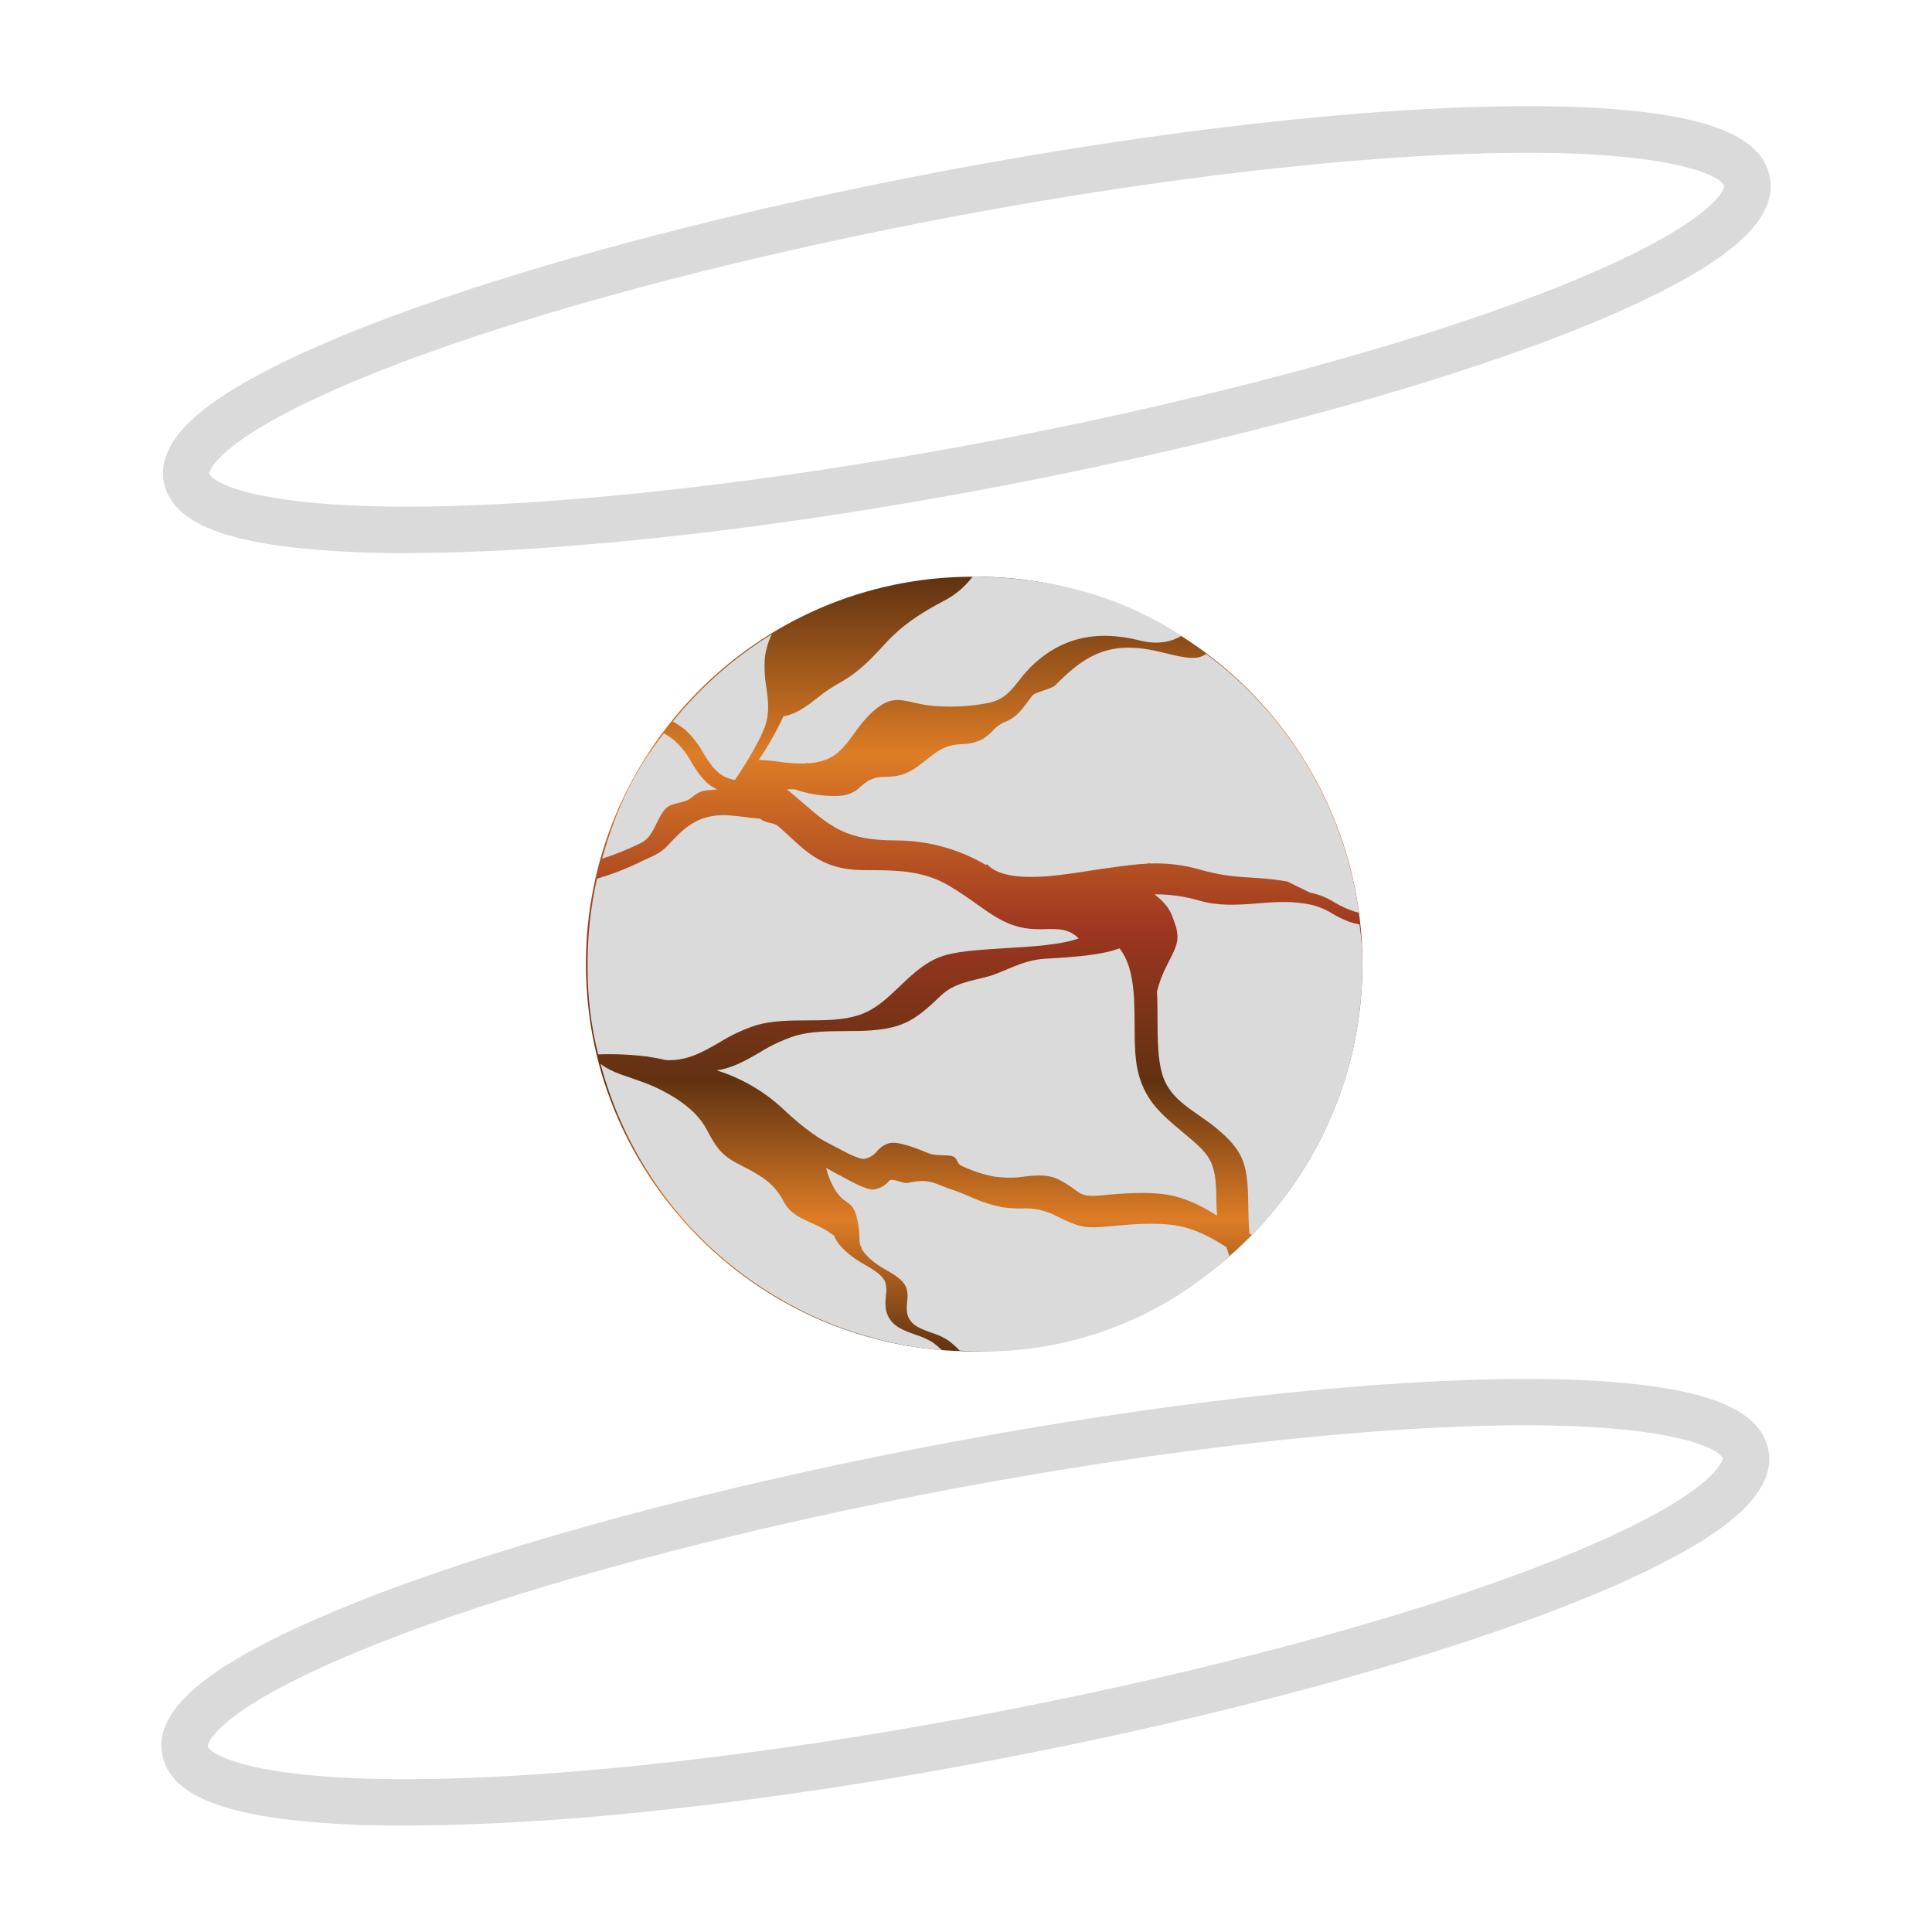
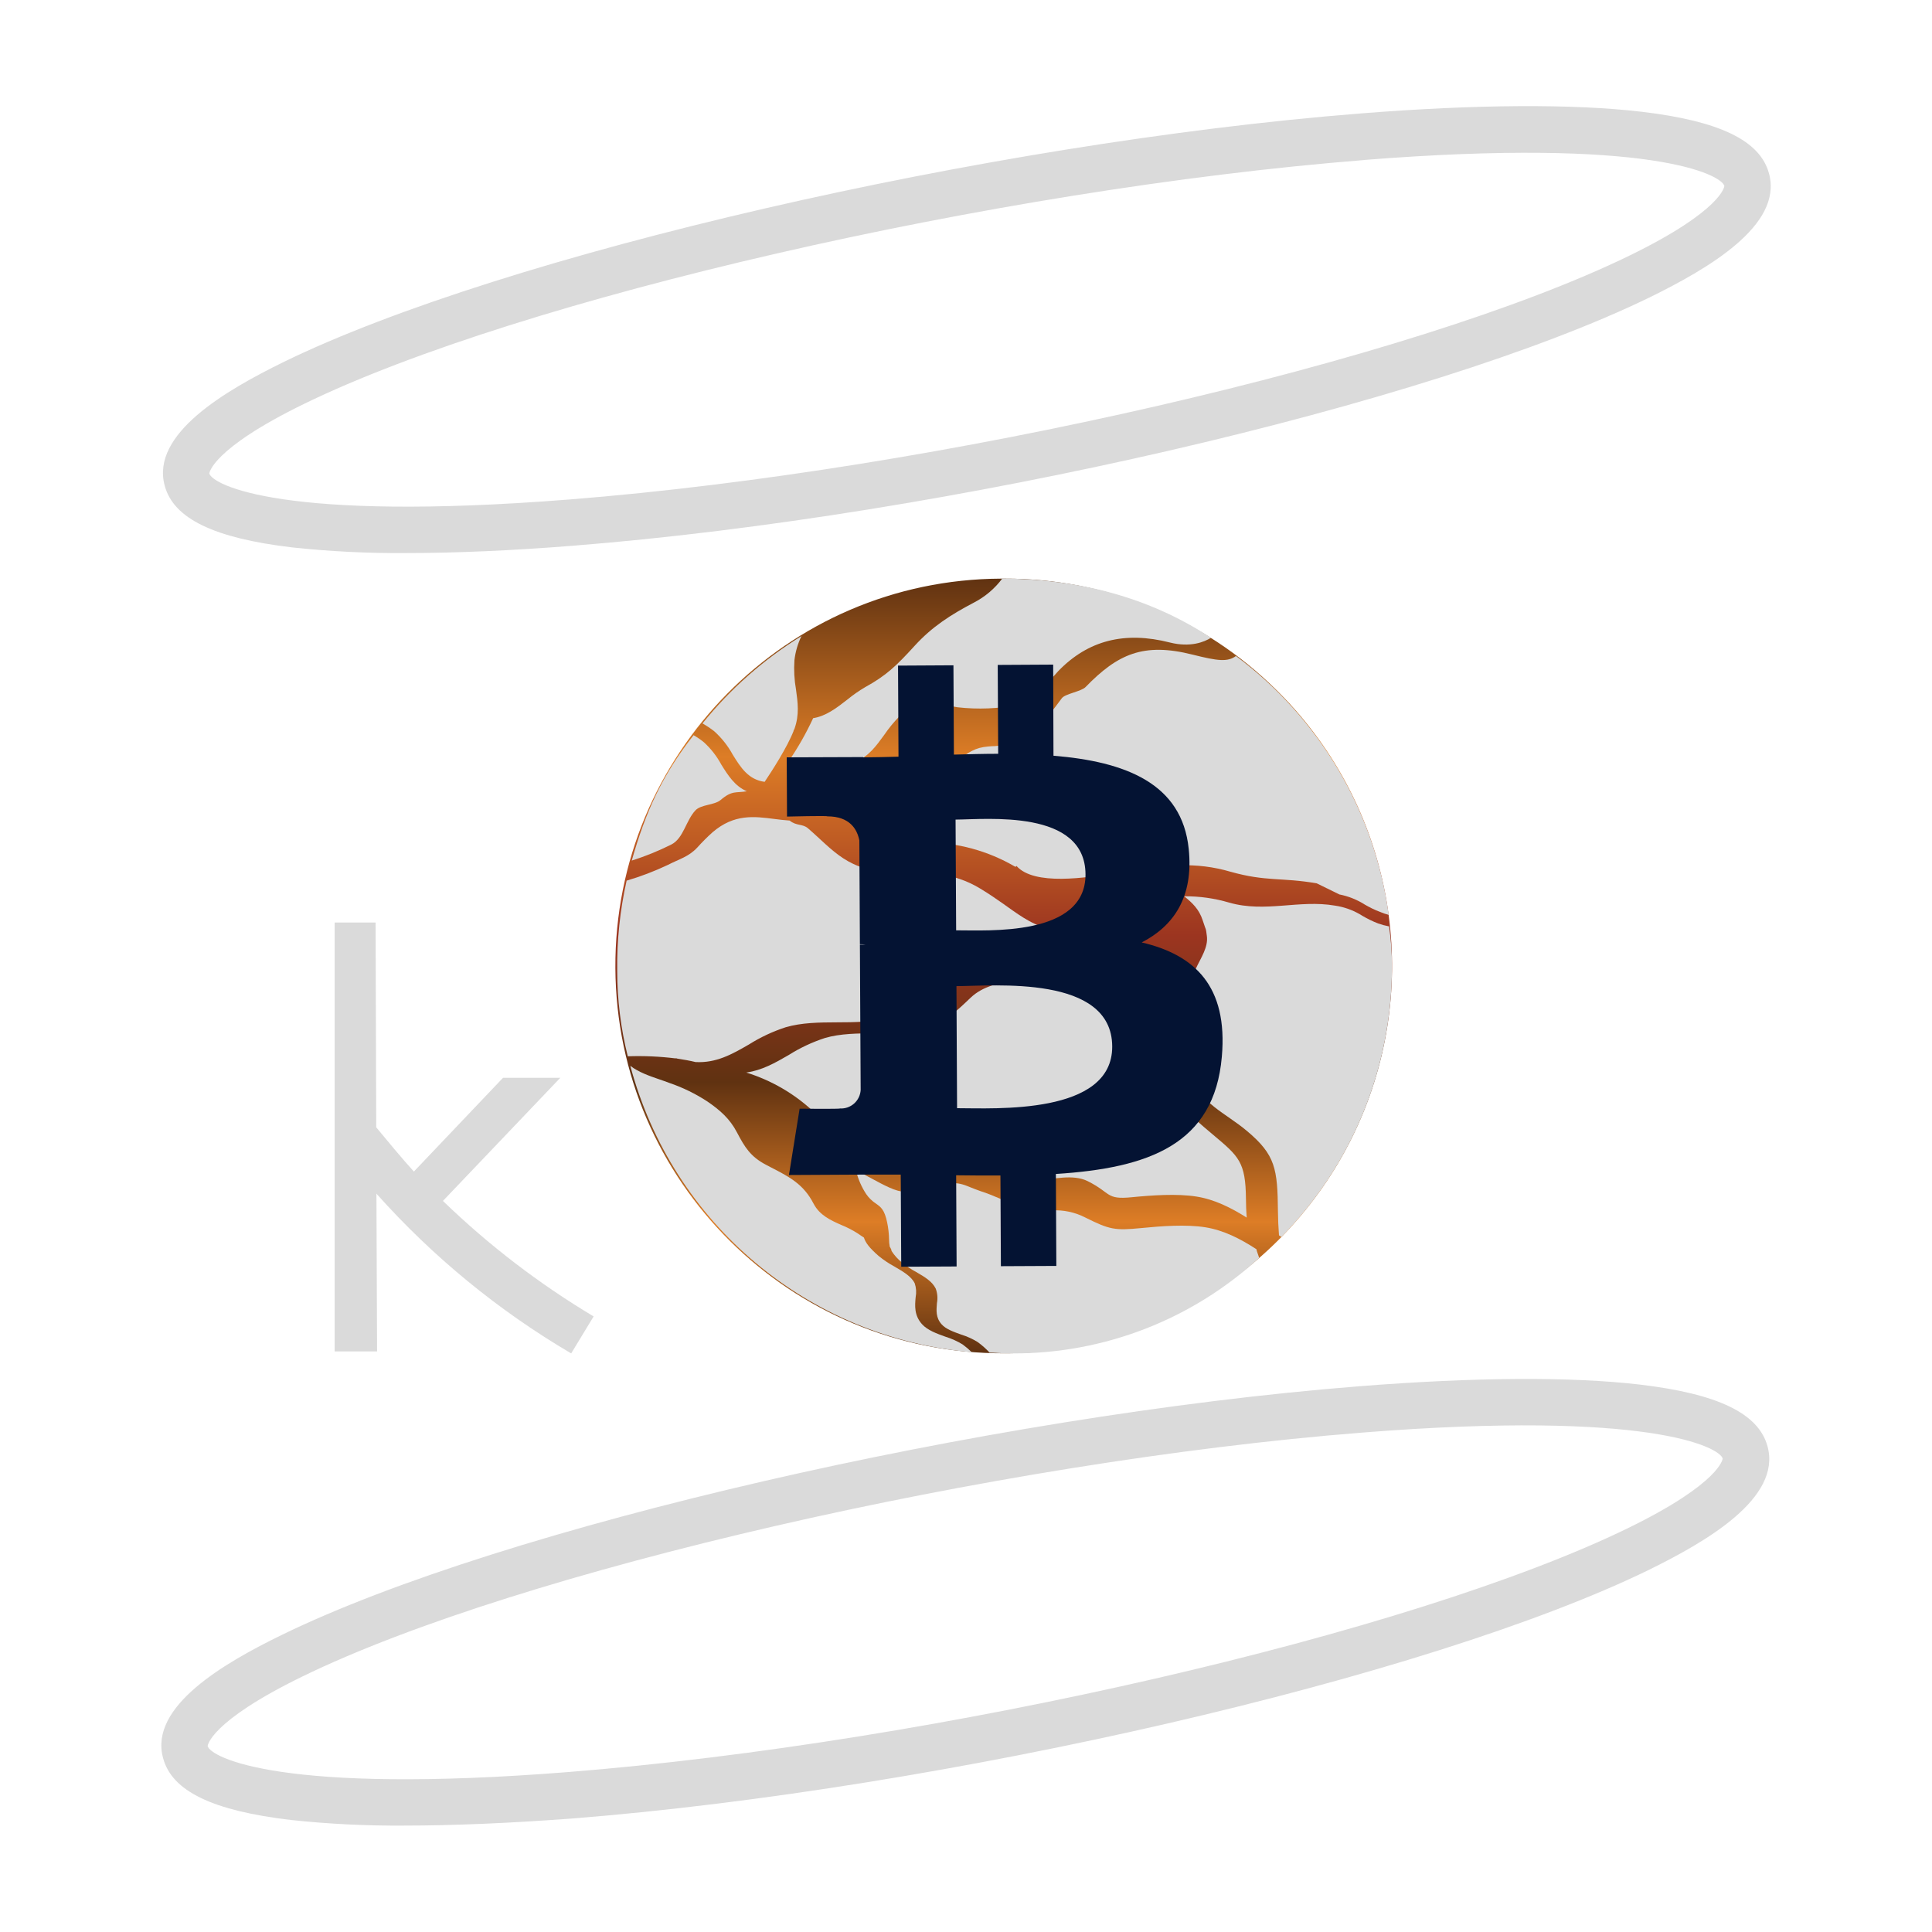
- <svg xmlns="http://www.w3.org/2000/svg" id="kintsugi_icon" data-name="kintsugi icon" viewBox="0 0 500 500">
+ <svg xmlns="http://www.w3.org/2000/svg" id="kBTC" viewBox="0 0 500 500">
  <defs>
-     <linearGradient id="New_Gradient_Swatch_15" x1="252.33" y1="349.75" x2="252.33" y2="149.25" gradientUnits="userSpaceOnUse">
+     <linearGradient id="New_Gradient_Swatch_15" x1="260" y1="350.25" x2="260" y2="149.75" gradientUnits="userSpaceOnUse">
      <stop offset="0" stop-color="#603211" />
      <stop offset=".17" stop-color="#dd7d26" />
      <stop offset=".35" stop-color="#603211" />
      <stop offset=".54" stop-color="#9c3520" />
      <stop offset=".77" stop-color="#dd7d26" />
      <stop offset="1" stop-color="#603211" />
    </linearGradient>
    <style>
-       .cls-2 {
-         fill: #dadada
-       }
+       .cls-1{fill:#dadada}
    </style>
  </defs>
-   <path d="M322.5 177.91a99.59 99.59 0 0 0-70.12-28.66h-1a100.24 100.24 0 0 0 1 200.48h1a100.23 100.23 0 0 0 69.12-171.82Z" style="fill:url(#New_Gradient_Swatch_15)" />
-   <path class="cls-2" d="M295.13 165.79c-11.75-3-21.19-.56-28.86 7.32a36.23 36.23 0 0 0-2.66 3.15c-2 2.53-3.7 4.72-7.58 5.62a51.4 51.4 0 0 1-15.89.66 49.36 49.36 0 0 1-3.91-.77c-3.95-.9-6.34-1.44-11.07 3.06a34.81 34.81 0 0 0-4 4.87c-2.1 2.89-4.08 5.62-7.33 6.87a16.61 16.61 0 0 1-4.69 1l-.43-.19-.1.21a39 39 0 0 1-6.87-.44 46.1 46.1 0 0 0-5.4-.48 77.5 77.5 0 0 0 6.43-11.31c3.31-.51 6.13-2.68 8.86-4.81a35.68 35.68 0 0 1 4.58-3.2c5.47-3 8.12-5.55 12.87-10.76 4.5-4.93 9.34-8 15.2-11.09a21.47 21.47 0 0 0 7.45-6.29c19.57.14 37.89 4.71 54 15.35-1.73 1.08-5.34 2.55-10.6 1.23Z" />
-   <path class="cls-2" d="M349.46 235.53a27 27 0 0 1-4-1.94A19 19 0 0 0 339 231l-5.85-2.87c-9.22-1.59-13-.39-22.31-3a41.17 41.17 0 0 0-13.31-1.65l-.23-.19-.17.21c-3.19.14-6.4.59-10 1.09l-2.47.35c-1 .13-2.12.31-3.39.51-7.93 1.25-21.22 3.35-25.83-1.82l-.26.24a46 46 0 0 0-23.32-6.37c-12.78 0-16.79-3.45-24.08-9.72-1.24-1.07-2.62-2.25-4.14-3.51h2A31.41 31.41 0 0 0 215.9 206a18.39 18.39 0 0 0 2-.1 8 8 0 0 0 4.82-2.32 18 18 0 0 1 1.82-1.39 8.22 8.22 0 0 1 4.68-1.14c.71 0 1.45-.06 2.25-.16 3.47-.43 5.91-2.37 8.27-4.25 2.19-1.74 4.26-3.39 7.07-3.84.7-.12 1.41-.17 2.15-.23a11.37 11.37 0 0 0 5.36-1.3 13.25 13.25 0 0 0 2.44-2 9.35 9.35 0 0 1 3-2.3c3.7-1.27 5.35-4.32 7.33-6.85.88-1.12 5-1.72 6.11-2.85 8.33-8.57 15-11.62 27.76-8.39 6.5 1.63 9 1.93 11.18.34a100.22 100.22 0 0 1 39.53 67 18.33 18.33 0 0 1-2.21-.69ZM222.6 322.16a9.63 9.63 0 0 1-.18-1.89 23.21 23.21 0 0 0-.49-4.38c-.69-3.36-1.65-4-2.86-4.87a9.12 9.12 0 0 1-2.58-2.51 19.58 19.58 0 0 1-2.61-6l-.09-.28a30.83 30.83 0 0 0 2.72 1.52c.45.23 1 .55 1.7.91 2.59 1.4 6.15 3.34 7.95 3.18a6.17 6.17 0 0 0 3.94-2.24c.84-.84 3.55.75 4.71.54 2.13-.38 4.6-1 7.8.31 1.35.55 2.52 1 3.41 1.31 1.67.52 3.37 1.24 5 1.92a36.35 36.35 0 0 0 8.47 2.77 33 33 0 0 0 4.92.3 17 17 0 0 1 8.78 1.86c6.27 3.13 7.62 3.38 14.46 2.71 5.13-.51 11.65-1 16.62-.19 4.7.76 9 2.95 13.19 5.68 0 .42.63 1.84.67 2.25a93.8 93.8 0 0 1-63.61 24.7c-2.07 0-4.12-.08-6.15-.22a21.56 21.56 0 0 0-3.07-2.72 18.31 18.31 0 0 0-4.23-1.92c-1.94-.7-4-1.42-5.08-2.65-1.56-1.72-1.39-3.64-1.23-5.5a7 7 0 0 0-.31-3.75c-.92-1.9-2.93-3.07-5.06-4.3a23 23 0 0 1-3.58-2.38 12.55 12.55 0 0 1-2.82-3.1c.12-.32-.39-1.06-.39-1.06ZM197.93 170.36a31.44 31.44 0 0 0 .41 7.62c.46 3.33.89 6.48-.38 10.07l-.13.36h-.12v.26c-1.68 4.3-5.62 10.39-7.49 13.17-4.24-.57-6.2-3.73-8.28-7.07a22.85 22.85 0 0 0-4.8-6.05 26.3 26.3 0 0 0-3-2 100.83 100.83 0 0 1 25.61-22.61 19.44 19.44 0 0 0-1.82 6.25Z" />
-   <path class="cls-2" d="M323.34 319.2c-.15-2-.25-4.1-.27-6.2-.11-11-.63-14.61-8-20.79-5.67-4.78-12.21-7.14-14.3-14.27-1.15-3.94-1.18-9-1.21-14.28 0-2.33 0-4.68-.14-7a29.15 29.15 0 0 1 2.43-6.53c1.24-2.7 3.24-5.5 2.82-8.44-.35-2.46 0-.69-1.07-4-.94-2.91-2.7-4.54-4.79-6.23a39.77 39.77 0 0 1 11.66 1.64c9.34 2.67 18.08-.82 27.34.77l.93.16a18.13 18.13 0 0 1 6.15 2.46 27.13 27.13 0 0 0 4.11 2 18.47 18.47 0 0 0 2.83.76 70.87 70.87 0 0 1 .75 10.25A99.94 99.94 0 0 1 324 319.63ZM163 278.86c.87.3 1.72.59 2.5.89a43.91 43.91 0 0 1 9.88 4.82c3.25 2.23 5.79 4.44 7.65 8 2 3.81 3.49 6.27 7.52 8.38l1.2.63c4.95 2.57 8.52 4.43 11.11 9.44 1.57 3 4.42 4.29 7.17 5.5a26.14 26.14 0 0 1 4.3 2.22l.55.38 1 .66c.43 1.36 1.41 2.66 3.82 4.77a26.53 26.53 0 0 0 4.15 2.77c2.21 1.29 4.3 2.5 5.18 4.3a7 7 0 0 1 .24 3.58c-.19 2.2-.42 4.69 1.65 7 1.43 1.58 3.8 2.43 6.09 3.25a19.27 19.27 0 0 1 4.43 2 21.41 21.41 0 0 1 2.36 2 100.34 100.34 0 0 1-88.38-74.12c2.09 1.67 5.01 2.67 7.58 3.53ZM179 197.37c1.72 2.76 3.49 5.58 6.61 6.91-2.86.49-3.78-.3-6.79 2.26-1.6 1.36-5.06 1.13-6.51 2.68-2.47 2.62-3.05 7.17-6.18 8.81a70 70 0 0 1-10.3 4.19c3.6-12.76 8-22.3 16-32.45a19.41 19.41 0 0 1 2.67 1.83 21.83 21.83 0 0 1 4.5 5.77Z" />
-   <path class="cls-2" d="m305.75 292.73.67.56c6.51 5.47 8.27 6.95 8.36 16.42 0 1.65.08 3.28.19 4.9-4.08-2.58-8.35-4.7-12.94-5.43-5.09-.82-11.69-.34-16.88.17-6.64.66-5.21-1.11-11.31-4.16-3.89-1.94-9.08-.4-11.83-.41a32 32 0 0 1-4.77-.29 35.4 35.4 0 0 1-8.23-2.7c-1.66-.69-.94-2.07-2.66-2.61-.85-.27-4.44-.08-5.78-.62-3.49-1.42-7.85-3.18-10.26-2.75a6.29 6.29 0 0 0-3.32 2.11 5.29 5.29 0 0 1-3.32 2c-1.51.11-5-1.8-7.39-3.07-.68-.37-1.28-.69-1.74-.92a31.83 31.83 0 0 1-3.64-2.13c0-.08-.05-.18-.08-.26l-.2.07a71.18 71.18 0 0 1-7.79-6.46A44.94 44.94 0 0 0 185.46 277c4.08-.56 7.49-2.51 11-4.54a42 42 0 0 1 9.34-4.39c4-1.18 8.58-1.2 13-1.23 4.68 0 9.52-.05 13.75-1.45 4.4-1.46 7.71-4.63 10.92-7.7 3.38-3.24 7.57-3.74 12.33-5 3.8-1 8.62-4.19 14.45-4.55 7.24-.43 14.71-.89 19.47-2.71 2.72 3.43 3.53 8.28 3.79 13.45a.14.14 0 0 1 0 .06c.1 2.08.12 4.2.13 6.31 0 4.86.06 9.45 1.14 13.13 1.94 6.76 5.93 10.11 10.97 14.35ZM154.8 272.87a90.4 90.4 0 0 1-2.73-22.1 100.21 100.21 0 0 1 2.43-23.36 73.19 73.19 0 0 0 10.69-4.08c3-1.55 5.31-2.06 7.59-4.48a51.88 51.88 0 0 1 4-4c5.57-4.73 10.65-4.09 16-3.4 1.28.17 2.58.32 3.9.41 1.79 1.44 3.36.79 4.75 2 6.52 5.61 10.41 11.33 22.29 11.33 8.62 0 15.33.09 22.14 4.18.18.12.36.23.56.34 1.77 1.08 3.56 2.28 5.4 3.58l1.16.83c3.81 2.72 7.41 5.3 12.41 6.11a28.42 28.42 0 0 0 5.16.22c3.27-.06 6.13-.12 8.61 2.42-4.63 1.65-11.84 2.09-18.83 2.51-5.88.36-11.44.7-15.33 1.72-5 1.33-8.61 4.77-12.09 8.1-3.27 3.13-6.35 6.08-10.54 7.47s-8.84 1.38-13.44 1.4-9.1.06-13.26 1.27a42.86 42.86 0 0 0-9.55 4.48c-4.28 2.47-8.38 4.82-13.77 4.53-1.55-.37-3.11-.65-4.68-.88l-.44-.13v.07a78 78 0 0 0-12.43-.54ZM105 143.13a257.07 257.07 0 0 1-29.38-1.46c-20.23-2.39-30.73-7.46-33-16-3.65-13.39 15.83-24.65 30.81-32 57-27.8 182-56.65 278.67-64.31 29.89-2.37 55-2.52 72.72-.44 20.23 2.39 30.73 7.46 33 16 3.65 13.39-15.83 24.65-30.81 32-57 27.8-182 56.65-278.67 64.31-15.91 1.27-30.49 1.9-43.34 1.9ZM395.15 39.54c-11.49 0-25.38.53-42.13 1.86-95.42 7.6-218.5 35.89-274.36 63.14-24 11.71-24.51 18-24.49 18 .79 2.92 19 12.61 93.24 6.72 95.42-7.56 218.5-35.89 274.36-63.14 24-11.71 24.51-17.95 24.49-18-.62-2.26-11.65-8.58-51.11-8.58ZM104.59 472.46A257.19 257.19 0 0 1 75.21 471c-20.23-2.39-30.73-7.46-33-16C38.51 441.65 58 430.39 73 423.08c57-27.8 182-56.65 278.67-64.31 29.89-2.37 55-2.52 72.72-.44 20.23 2.39 30.73 7.46 33.05 16 3.65 13.39-15.83 24.65-30.81 32-57 27.8-182 56.65-278.67 64.31-15.96 1.18-30.54 1.82-43.37 1.82Zm290.13-103.59c-11.49 0-25.38.53-42.13 1.86-95.42 7.56-218.5 35.89-274.36 63.14-24 11.71-24.51 17.95-24.49 18 .8 2.92 18.95 12.61 93.24 6.72 95.42-7.57 218.5-35.89 274.36-63.14 24-11.71 24.51-18 24.49-18-.62-2.26-11.65-8.58-51.11-8.58Z" />
+   <path class="cls-1" d="M105 143.13a257.07 257.07 0 0 1-29.38-1.46c-20.23-2.39-30.73-7.46-33-16-3.65-13.39 15.83-24.65 30.81-32 57-27.8 182-56.65 278.67-64.31 29.89-2.37 55-2.52 72.72-.44 20.23 2.39 30.73 7.46 33 16 3.65 13.39-15.83 24.65-30.81 32-57 27.8-182 56.65-278.67 64.31-15.91 1.27-30.49 1.9-43.34 1.9ZM352.55 35.42l.47 6C257.6 49 134.52 77.29 78.66 104.54c-24 11.71-24.51 18-24.49 18 .8 2.92 19 12.61 93.24 6.72 95.42-7.56 218.5-35.89 274.36-63.14 24-11.71 24.51-17.95 24.49-18-.8-2.92-18.95-12.61-93.24-6.72ZM104.59 472.46A257.19 257.19 0 0 1 75.21 471c-20.23-2.39-30.73-7.46-33-16C38.51 441.65 58 430.39 73 423.08c57-27.8 182-56.65 278.67-64.31 29.89-2.37 55-2.52 72.72-.44 20.23 2.39 30.73 7.46 33.05 16 3.65 13.39-15.83 24.65-30.81 32-57 27.79-182 56.65-278.67 64.31-15.96 1.18-30.54 1.82-43.37 1.82Zm247.53-107.71.47 6c-95.42 7.56-218.5 35.89-274.36 63.14-24 11.71-24.51 17.95-24.49 18 .8 2.92 18.95 12.61 93.24 6.72 95.42-7.57 218.5-35.89 274.36-63.14 24-11.71 24.51-18 24.49-18-.8-2.92-18.95-12.61-93.24-6.72ZM114.63 310.8a214.07 214.07 0 0 0 39 29.89l-5.81 9.57a210.6 210.6 0 0 1-50.4-41.34l.17 40.83H86.61v-111H97.2l.17 53c3.25 3.93 6.49 7.86 9.74 11.45l23.07-24.26H145Z" />
+   <path d="M330.17 178.41a99.59 99.59 0 0 0-70.12-28.66H259a100.24 100.24 0 0 0 1 200.48h1a100.23 100.23 0 0 0 69.17-171.82Z" style="fill:url(#New_Gradient_Swatch_15)" />
+   <path class="cls-1" d="M302.8 166.29c-11.75-3-21.19-.56-28.86 7.32a36.23 36.23 0 0 0-2.66 3.15c-2 2.53-3.7 4.72-7.58 5.62a51.45 51.45 0 0 1-15.9.66c-1.51-.23-2.78-.51-3.9-.77-4-.9-6.34-1.44-11.07 3.06a34.81 34.81 0 0 0-4 4.87c-2.1 2.89-4.08 5.62-7.34 6.87a16.54 16.54 0 0 1-4.68 1l-.43-.19-.1.21a39 39 0 0 1-6.87-.44 46.07 46.07 0 0 0-5.41-.48 76.59 76.59 0 0 0 6.44-11.31c3.31-.51 6.13-2.68 8.86-4.81a35.68 35.68 0 0 1 4.58-3.2c5.47-3 8.12-5.55 12.87-10.76 4.5-4.93 9.33-8 15.2-11.09a21.47 21.47 0 0 0 7.45-6.29c19.57.14 37.89 4.71 54 15.35-1.7 1.08-5.34 2.55-10.6 1.23Z" />
+   <path class="cls-1" d="M357.13 236a27 27 0 0 1-4-1.94 19 19 0 0 0-6.5-2.58l-5.85-2.87c-9.22-1.59-13-.39-22.31-3a41.2 41.2 0 0 0-13.31-1.65l-.23-.19-.17.21c-3.19.14-6.4.59-10 1.09l-2.47.35c-1 .13-2.12.31-3.39.51-7.94 1.25-21.22 3.35-25.83-1.82l-.26.24a46 46 0 0 0-23.32-6.35c-12.78 0-16.79-3.45-24.08-9.72-1.24-1.07-2.62-2.25-4.14-3.51h2a31.41 31.41 0 0 0 10.31 1.78 18.39 18.39 0 0 0 2-.1 8 8 0 0 0 4.82-2.32 19 19 0 0 1 1.81-1.39 8.28 8.28 0 0 1 4.69-1.14c.71 0 1.45-.06 2.25-.16 3.47-.43 5.91-2.37 8.26-4.25 2.2-1.74 4.26-3.39 7.08-3.84.7-.12 1.41-.17 2.15-.23a11.37 11.37 0 0 0 5.36-1.3 13.25 13.25 0 0 0 2.44-2 9.35 9.35 0 0 1 3.05-2.3c3.7-1.27 5.34-4.32 7.33-6.85.88-1.12 5-1.72 6.11-2.85 8.33-8.57 15-11.62 27.76-8.39 6.5 1.63 9 1.93 11.18.34a100.22 100.22 0 0 1 39.53 67 18.33 18.33 0 0 1-2.27-.77ZM230.27 322.66a9.63 9.63 0 0 1-.18-1.89 23.21 23.21 0 0 0-.49-4.38c-.69-3.36-1.65-4-2.86-4.87a9.12 9.12 0 0 1-2.58-2.51 19.34 19.34 0 0 1-2.61-6l-.09-.28a30.83 30.83 0 0 0 2.72 1.52c.45.23 1 .55 1.7.91 2.59 1.4 6.15 3.34 8 3.18a6.17 6.17 0 0 0 3.94-2.24c.84-.84 3.55.75 4.71.54 2.13-.38 4.6-1 7.8.31 1.35.55 2.52 1 3.41 1.31 1.67.52 3.37 1.24 5 1.92a36.35 36.35 0 0 0 8.47 2.77 33 33 0 0 0 4.91.3 17 17 0 0 1 8.79 1.86c6.27 3.13 7.62 3.38 14.46 2.71 5.13-.51 11.65-1 16.62-.19 4.7.76 9 2.95 13.19 5.68 0 .42.63 1.84.67 2.25a93.8 93.8 0 0 1-63.61 24.7c-2.07 0-4.12-.08-6.15-.22a21.56 21.56 0 0 0-3.07-2.72 18.31 18.31 0 0 0-4.23-1.92c-1.95-.7-4-1.42-5.08-2.65-1.56-1.72-1.39-3.64-1.23-5.5a7 7 0 0 0-.31-3.75c-.92-1.9-2.93-3.07-5.06-4.3a23 23 0 0 1-3.58-2.38 12.55 12.55 0 0 1-2.82-3.1c.07-.32-.44-1.06-.44-1.06ZM205.6 170.86a31.44 31.44 0 0 0 .41 7.62c.46 3.33.89 6.48-.38 10.07l-.13.36h-.12v.26c-1.68 4.3-5.63 10.39-7.49 13.17-4.24-.57-6.21-3.73-8.28-7.07a22.85 22.85 0 0 0-4.8-6.05 26.3 26.3 0 0 0-3-2 100.83 100.83 0 0 1 25.61-22.61 19.44 19.44 0 0 0-1.82 6.25Z" />
+   <path class="cls-1" d="M331 319.7c-.15-2-.25-4.1-.27-6.2-.11-11-.63-14.61-8-20.79-5.67-4.78-12.21-7.14-14.3-14.27-1.15-3.94-1.18-9-1.21-14.28 0-2.33 0-4.68-.14-7a29.15 29.15 0 0 1 2.43-6.53c1.24-2.7 3.24-5.5 2.82-8.44-.35-2.46 0-.69-1.07-4-.94-2.91-2.7-4.54-4.79-6.23a39.77 39.77 0 0 1 11.66 1.64c9.34 2.67 18.08-.82 27.34.77l.93.16a18.13 18.13 0 0 1 6.15 2.46 27.13 27.13 0 0 0 4.11 2 18.47 18.47 0 0 0 2.83.76 70.87 70.87 0 0 1 .75 10.25 99.94 99.94 0 0 1-28.62 70.13ZM170.7 279.36c.87.3 1.72.59 2.5.89a43.91 43.91 0 0 1 9.88 4.82c3.25 2.23 5.79 4.44 7.65 8 2 3.81 3.49 6.27 7.52 8.38l1.2.63c5 2.57 8.52 4.43 11.11 9.44 1.57 3 4.42 4.29 7.17 5.5a26.14 26.14 0 0 1 4.3 2.22l.55.38 1 .66c.43 1.36 1.41 2.66 3.82 4.77a26.53 26.53 0 0 0 4.15 2.77c2.21 1.29 4.3 2.5 5.18 4.3a7 7 0 0 1 .24 3.58c-.2 2.2-.42 4.69 1.65 7 1.43 1.58 3.8 2.43 6.09 3.25a19.27 19.27 0 0 1 4.43 2 22.38 22.38 0 0 1 2.36 2 100.32 100.32 0 0 1-88.38-74.12c2.06 1.62 4.98 2.64 7.58 3.53ZM186.67 197.87c1.72 2.76 3.49 5.58 6.61 6.91-2.86.49-3.78-.3-6.79 2.26-1.6 1.36-5.06 1.13-6.51 2.68-2.47 2.62-3.06 7.17-6.18 8.81a70.45 70.45 0 0 1-10.3 4.19c3.6-12.76 8-22.3 16-32.45a19.41 19.41 0 0 1 2.67 1.83 21.83 21.83 0 0 1 4.5 5.77Z" />
+   <path class="cls-1" d="m313.42 293.23.66.56c6.52 5.47 8.28 6.95 8.37 16.42 0 1.65.08 3.28.19 4.9-4.09-2.58-8.35-4.7-12.94-5.43-5.09-.82-11.69-.34-16.88.17-6.64.66-5.22-1.11-11.31-4.16-3.89-1.94-9.08-.4-11.83-.41a32 32 0 0 1-4.77-.29 35.4 35.4 0 0 1-8.23-2.7c-1.66-.69-.94-2.07-2.66-2.61-.85-.27-4.44-.08-5.78-.62-3.5-1.42-7.85-3.18-10.26-2.75a6.29 6.29 0 0 0-3.32 2.11 5.29 5.29 0 0 1-3.32 2c-1.51.11-5.05-1.8-7.39-3.07-.68-.37-1.28-.69-1.74-.92a31.83 31.83 0 0 1-3.64-2.13c0-.08 0-.18-.08-.26l-.2.07a71.18 71.18 0 0 1-7.79-6.46 44.94 44.94 0 0 0-17.37-10.08c4.08-.56 7.49-2.51 11-4.54a41.81 41.81 0 0 1 9.34-4.39c4-1.18 8.57-1.2 13-1.23 4.68 0 9.52-.05 13.75-1.45 4.4-1.46 7.71-4.63 10.92-7.7 3.38-3.24 7.57-3.74 12.33-5 3.8-1 8.62-4.19 14.45-4.55 7.24-.43 14.71-.89 19.47-2.71 2.72 3.43 3.53 8.28 3.79 13.45v.06c.1 2.08.12 4.2.13 6.31 0 4.86.06 9.45 1.13 13.13 1.95 6.69 5.94 10.05 10.98 14.28ZM162.47 273.37a90.4 90.4 0 0 1-2.73-22.1 100.21 100.21 0 0 1 2.43-23.36 73.19 73.19 0 0 0 10.69-4.08c3-1.55 5.31-2.06 7.59-4.48a51.88 51.88 0 0 1 4-4c5.57-4.73 10.65-4.09 16-3.4 1.28.17 2.58.32 3.9.41 1.78 1.44 3.36.79 4.75 2 6.52 5.61 10.41 11.33 22.29 11.33 8.62 0 15.33.09 22.14 4.18.18.12.36.23.56.34 1.77 1.08 3.56 2.28 5.39 3.58l1.17.83c3.81 2.72 7.41 5.3 12.41 6.11a28.35 28.35 0 0 0 5.15.22c3.28-.06 6.14-.12 8.62 2.42-4.59 1.63-11.83 2.1-18.83 2.52-5.88.36-11.44.7-15.33 1.72-5 1.33-8.61 4.77-12.09 8.1-3.27 3.13-6.35 6.08-10.54 7.47s-8.84 1.38-13.44 1.4-9.1.06-13.26 1.27a42.65 42.65 0 0 0-9.55 4.48c-4.28 2.47-8.39 4.82-13.77 4.53-1.55-.37-3.11-.65-4.68-.88l-.44-.13v.07a78.06 78.06 0 0 0-12.43-.55Z" />
+   <path d="M307.64 219.71c-1.72-17-16.42-22.61-35-24.13l-.08-23.58-14.35.08.12 23c-3.77 0-7.63.11-11.46.21l-.12-23.11-14.34.08.12 23.57c-3.11.08-6.16.15-9.13.17v-.07l-19.8.07.08 15.33s10.6-.26 10.42-.06c5.82 0 7.73 3.33 8.3 6.24l.14 26.86a11.39 11.39 0 0 1 1.52.1h-1.52l.2 37.62a5.08 5.08 0 0 1-5.37 4.78c.18.17-10.43.06-10.43.06l-2.76 17.16 18.68-.1h10.25l.13 23.84 14.33-.07-.12-23.6c3.93.06 7.74.07 11.46.05l.12 23.48 14.35-.07-.12-23.8c24.12-1.52 41-7.69 42.95-30.35 1.6-18.25-7-26.35-20.74-29.57 8.29-4.26 13.46-11.75 12.17-24.19Zm-19.8 51.09c.1 17.82-30.42 16-40.15 16l-.16-31.59c9.72-.03 40.21-2.99 40.31 15.59Zm-6.91-44.53c.08 16.21-25.38 14.46-33.48 14.5l-.15-28.66c8.1-.04 33.53-2.75 33.63 14.16Z" style="fill:#041333" />
</svg>
